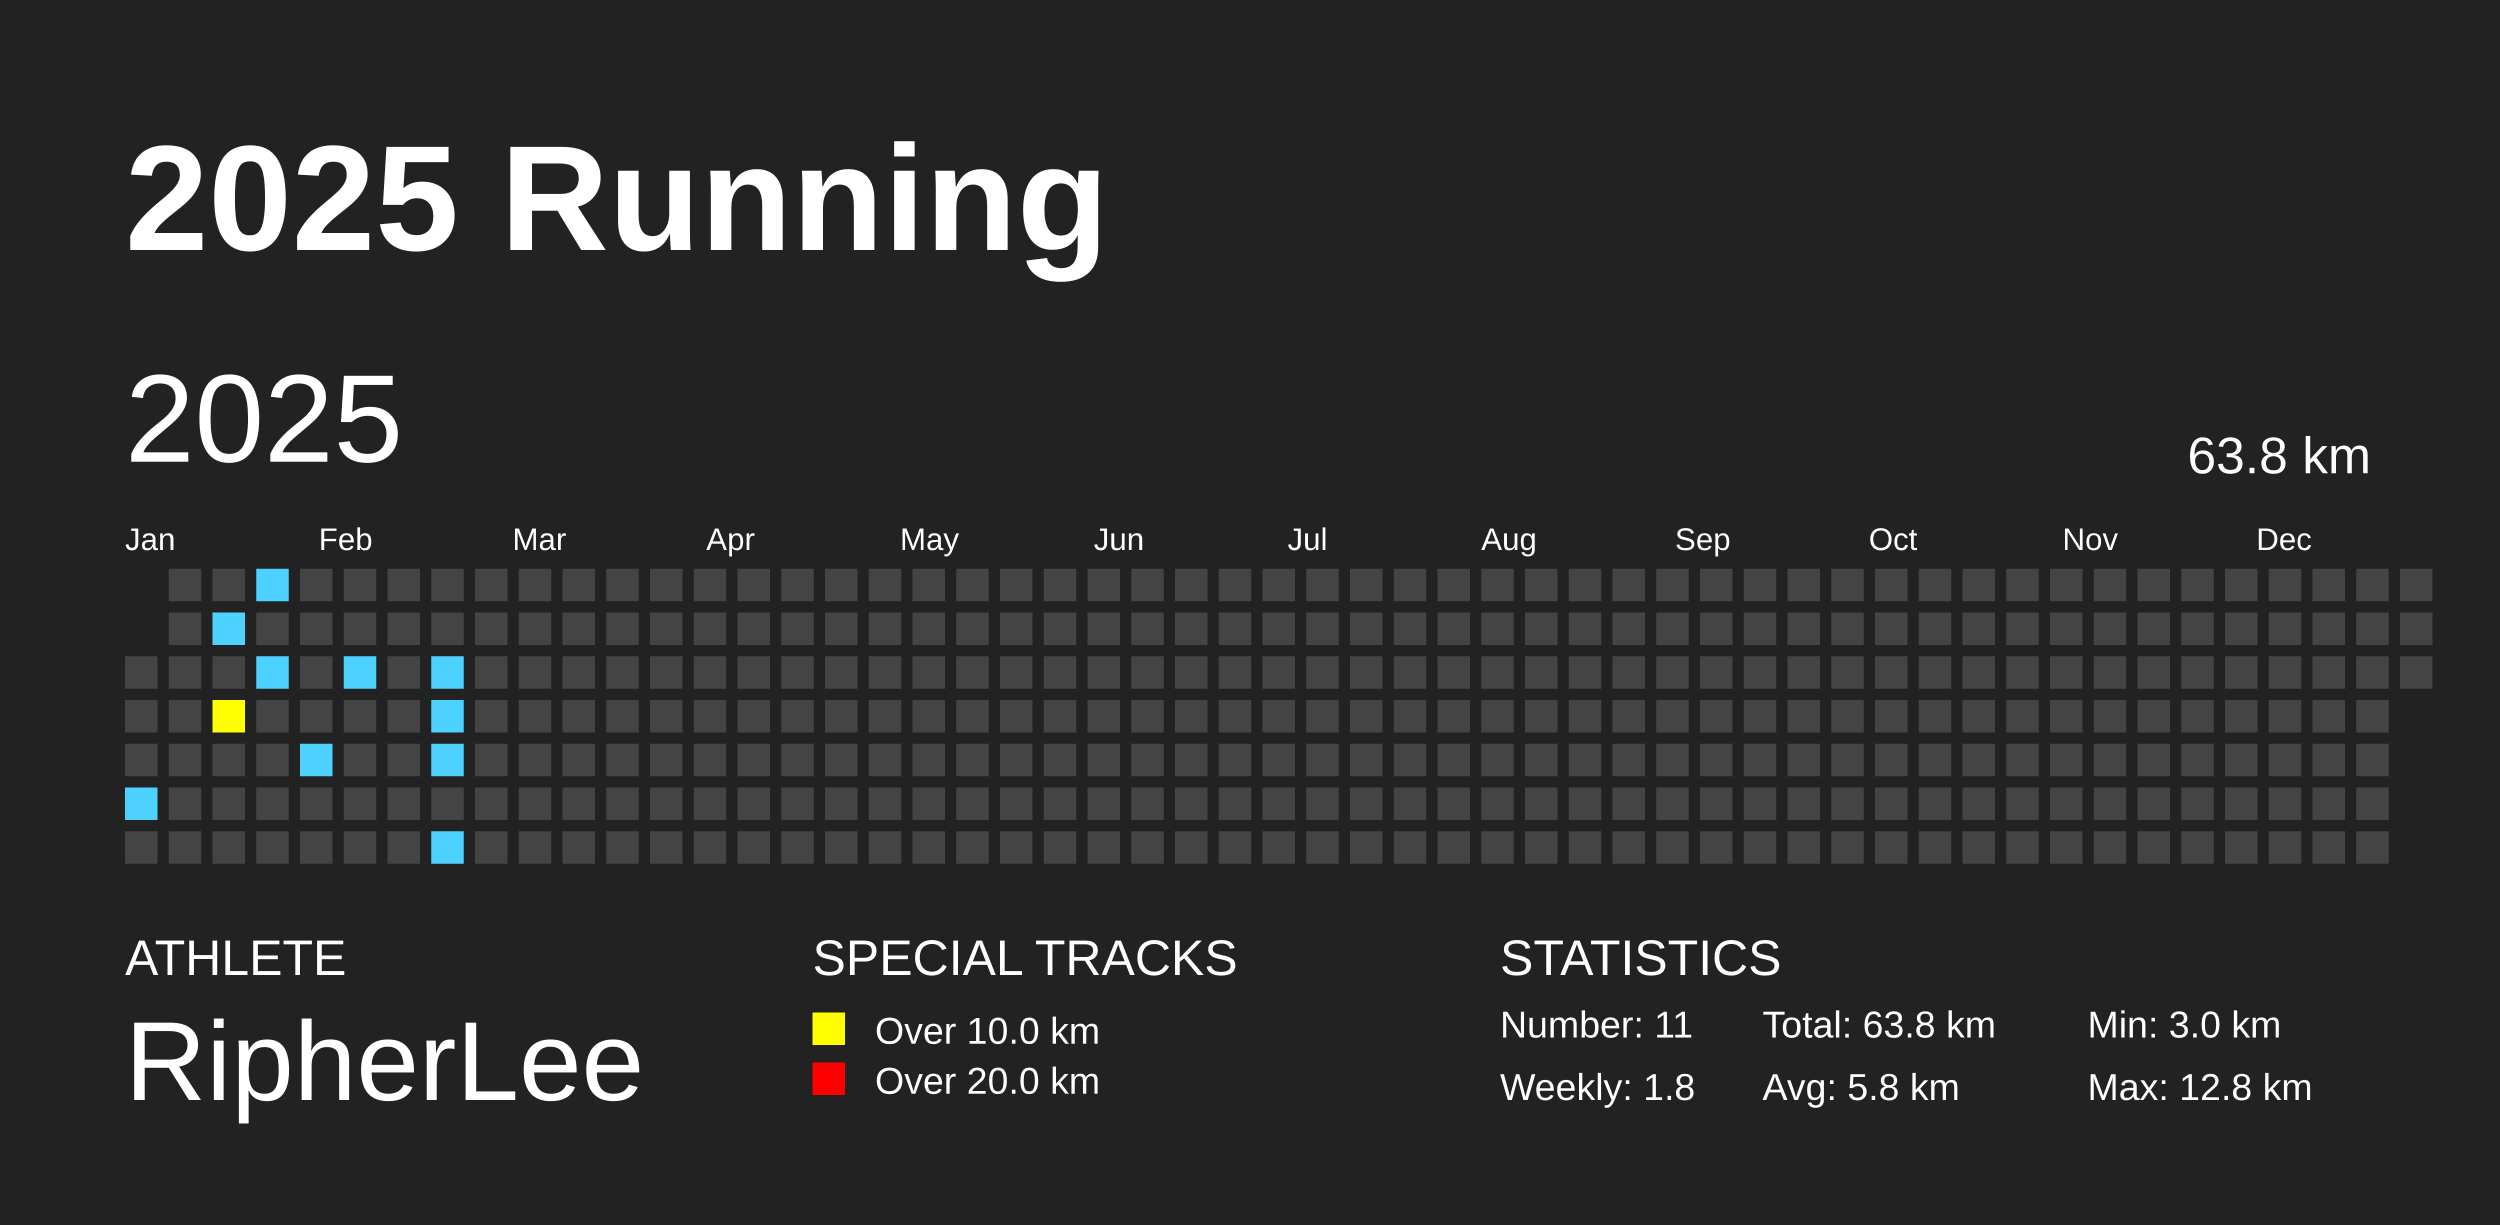
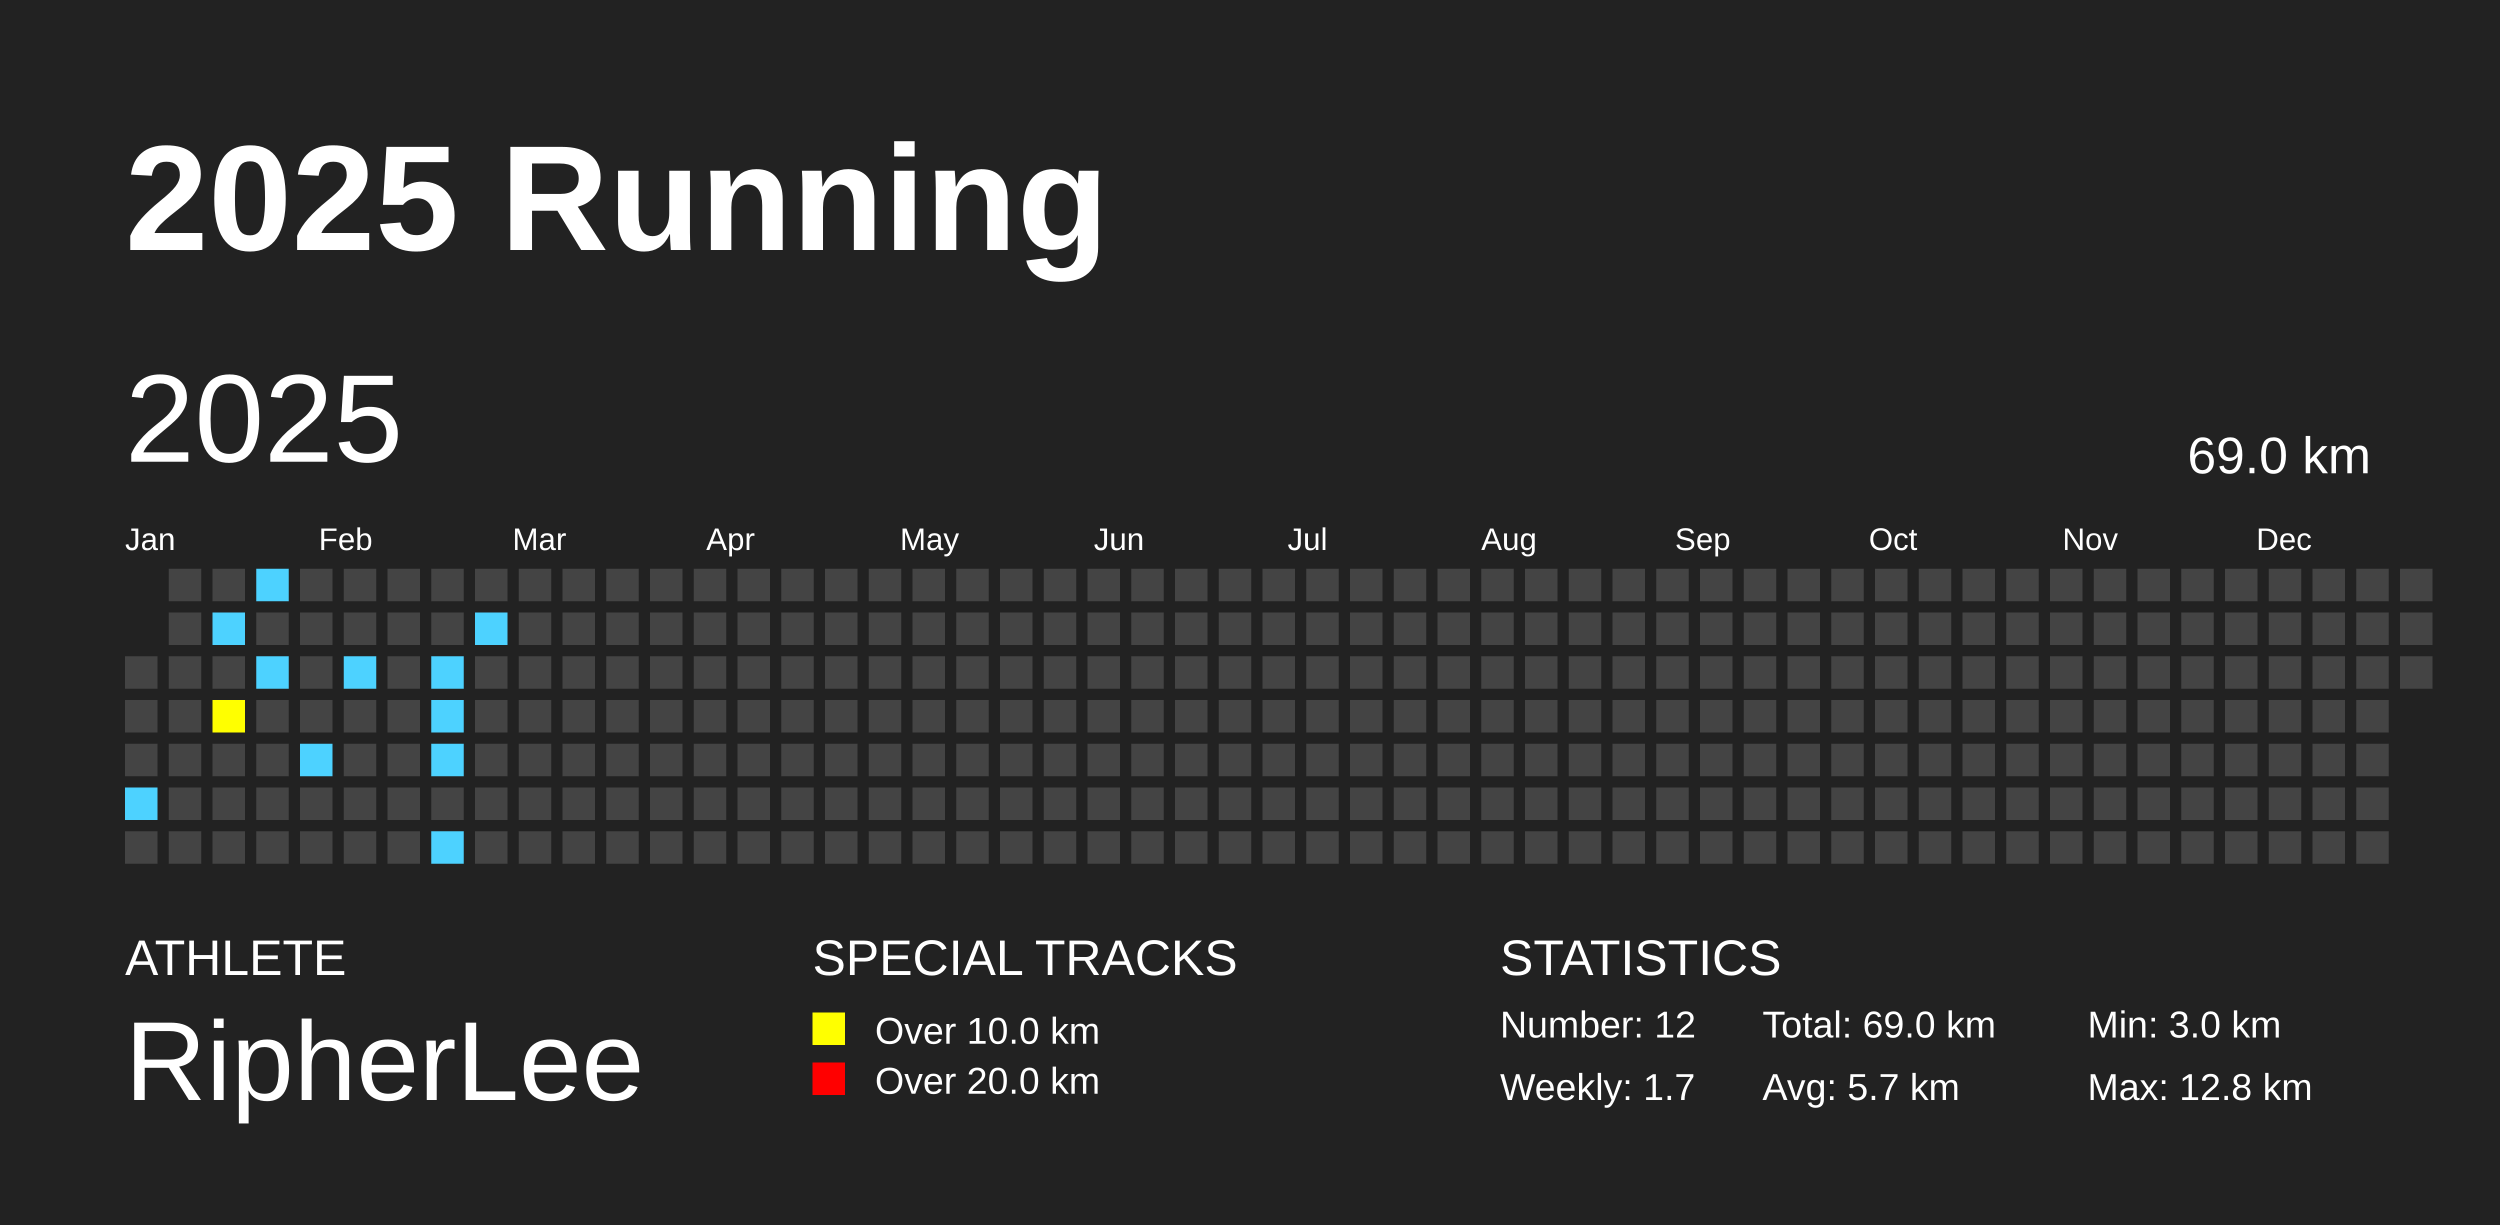
<svg xmlns="http://www.w3.org/2000/svg" baseProfile="full" height="98mm" version="1.1" viewBox="0,0,200,98" width="200mm">
  <defs />
  <rect fill="#222222" height="98" width="200" x="0" y="0" />
  <text fill="#FFFFFF" style="font-size:12px; font-family:Arial; font-weight:bold;" x="10" y="20">2025 Running</text>
  <text fill="#FFFFFF" style="font-size:4px; font-family:Arial" x="10" y="78">ATHLETE</text>
  <text fill="#FFFFFF" style="font-size:9px; font-family:Arial" x="10" y="88">RipherLee</text>
  <text fill="#FFFFFF" style="font-size:4px; font-family:Arial" x="65" y="78">SPECIAL TRACKS</text>
  <rect fill="yellow" height="2.6" width="2.6" x="65" y="81" />
  <text fill="#FFFFFF" style="font-size:3px; font-family:Arial" x="70" y="83.5">Over 10.0 km</text>
  <rect fill="red" height="2.6" width="2.6" x="65" y="85" />
  <text fill="#FFFFFF" style="font-size:3px; font-family:Arial" x="70" y="87.5">Over 20.0 km</text>
  <text fill="#FFFFFF" style="font-size:4px; font-family:Arial" x="120" y="78">STATISTICS</text>
-   <text fill="#FFFFFF" style="font-size:3px; font-family:Arial" x="120" y="83">Number: 11</text>
-   <text fill="#FFFFFF" style="font-size:3px; font-family:Arial" x="120" y="88">Weekly: 1.8</text>
-   <text fill="#FFFFFF" style="font-size:3px; font-family:Arial" x="141" y="83">Total: 63.8 km</text>
-   <text fill="#FFFFFF" style="font-size:3px; font-family:Arial" x="141" y="88">Avg: 5.8 km</text>
+   <text fill="#FFFFFF" style="font-size:3px; font-family:Arial" x="120" y="83">Number: 12</text>
+   <text fill="#FFFFFF" style="font-size:3px; font-family:Arial" x="120" y="88">Weekly: 1.7</text>
+   <text fill="#FFFFFF" style="font-size:3px; font-family:Arial" x="141" y="83">Total: 69.0 km</text>
+   <text fill="#FFFFFF" style="font-size:3px; font-family:Arial" x="141" y="88">Avg: 5.7 km</text>
  <text fill="#FFFFFF" style="font-size:3px; font-family:Arial" x="167" y="83">Min: 3.0 km</text>
  <text fill="#FFFFFF" style="font-size:3px; font-family:Arial" x="167" y="88">Max: 12.8 km</text>
  <text dominant-baseline="hanging" fill="#FFFFFF" style="font-size:10.0px; font-family:Arial;" x="10" y="30">2025</text>
-   <text dominant-baseline="hanging" fill="#FFFFFF" style="font-size:4.125px; font-family:Arial;" x="175" y="35">63.8 km</text>
+   <text dominant-baseline="hanging" fill="#FFFFFF" style="font-size:4.125px; font-family:Arial;" x="175" y="35">69.0 km</text>
  <text fill="#FFFFFF" style="font-size:2.5px; font-family:Arial" x="10.0" y="44">Jan</text>
  <text fill="#FFFFFF" style="font-size:2.5px; font-family:Arial" x="25.5" y="44">Feb</text>
  <text fill="#FFFFFF" style="font-size:2.5px; font-family:Arial" x="41.0" y="44">Mar</text>
  <text fill="#FFFFFF" style="font-size:2.5px; font-family:Arial" x="56.5" y="44">Apr</text>
  <text fill="#FFFFFF" style="font-size:2.5px; font-family:Arial" x="72.0" y="44">May</text>
  <text fill="#FFFFFF" style="font-size:2.5px; font-family:Arial" x="87.5" y="44">Jun</text>
  <text fill="#FFFFFF" style="font-size:2.5px; font-family:Arial" x="103.0" y="44">Jul</text>
  <text fill="#FFFFFF" style="font-size:2.5px; font-family:Arial" x="118.5" y="44">Aug</text>
  <text fill="#FFFFFF" style="font-size:2.5px; font-family:Arial" x="134.0" y="44">Sep</text>
  <text fill="#FFFFFF" style="font-size:2.5px; font-family:Arial" x="149.5" y="44">Oct</text>
  <text fill="#FFFFFF" style="font-size:2.5px; font-family:Arial" x="165.0" y="44">Nov</text>
  <text fill="#FFFFFF" style="font-size:2.5px; font-family:Arial" x="180.5" y="44">Dec</text>
  <rect fill="#444444" height="2.6" width="2.6" x="10.0" y="52.5" />
  <rect fill="#444444" height="2.6" width="2.6" x="10.0" y="56.0" />
  <rect fill="#444444" height="2.6" width="2.6" x="10.0" y="59.5" />
  <rect fill="#4DD2FF" height="2.6" width="2.6" x="10.0" y="63.0" />
  <rect fill="#444444" height="2.6" width="2.6" x="10.0" y="66.5" />
  <rect fill="#444444" height="2.6" width="2.6" x="13.5" y="45.5" />
  <rect fill="#444444" height="2.6" width="2.6" x="13.5" y="49.0" />
  <rect fill="#444444" height="2.6" width="2.6" x="13.5" y="52.5" />
  <rect fill="#444444" height="2.6" width="2.6" x="13.5" y="56.0" />
  <rect fill="#444444" height="2.6" width="2.6" x="13.5" y="59.5" />
  <rect fill="#444444" height="2.6" width="2.6" x="13.5" y="63.0" />
  <rect fill="#444444" height="2.6" width="2.6" x="13.5" y="66.5" />
  <rect fill="#444444" height="2.6" width="2.6" x="17.0" y="45.5" />
  <rect fill="#4DD2FF" height="2.6" width="2.6" x="17.0" y="49.0" />
  <rect fill="#444444" height="2.6" width="2.6" x="17.0" y="52.5" />
  <rect fill="yellow" height="2.6" width="2.6" x="17.0" y="56.0" />
  <rect fill="#444444" height="2.6" width="2.6" x="17.0" y="59.5" />
  <rect fill="#444444" height="2.6" width="2.6" x="17.0" y="63.0" />
  <rect fill="#444444" height="2.6" width="2.6" x="17.0" y="66.5" />
  <rect fill="#4DD2FF" height="2.6" width="2.6" x="20.5" y="45.5" />
  <rect fill="#444444" height="2.6" width="2.6" x="20.5" y="49.0" />
  <rect fill="#4DD2FF" height="2.6" width="2.6" x="20.5" y="52.5" />
  <rect fill="#444444" height="2.6" width="2.6" x="20.5" y="56.0" />
  <rect fill="#444444" height="2.6" width="2.6" x="20.5" y="59.5" />
  <rect fill="#444444" height="2.6" width="2.6" x="20.5" y="63.0" />
  <rect fill="#444444" height="2.6" width="2.6" x="20.5" y="66.5" />
  <rect fill="#444444" height="2.6" width="2.6" x="24.0" y="45.5" />
  <rect fill="#444444" height="2.6" width="2.6" x="24.0" y="49.0" />
  <rect fill="#444444" height="2.6" width="2.6" x="24.0" y="52.5" />
  <rect fill="#444444" height="2.6" width="2.6" x="24.0" y="56.0" />
  <rect fill="#4DD2FF" height="2.6" width="2.6" x="24.0" y="59.5" />
  <rect fill="#444444" height="2.6" width="2.6" x="24.0" y="63.0" />
  <rect fill="#444444" height="2.6" width="2.6" x="24.0" y="66.5" />
  <rect fill="#444444" height="2.6" width="2.6" x="27.5" y="45.5" />
  <rect fill="#444444" height="2.6" width="2.6" x="27.5" y="49.0" />
  <rect fill="#4DD2FF" height="2.6" width="2.6" x="27.5" y="52.5" />
  <rect fill="#444444" height="2.6" width="2.6" x="27.5" y="56.0" />
  <rect fill="#444444" height="2.6" width="2.6" x="27.5" y="59.5" />
  <rect fill="#444444" height="2.6" width="2.6" x="27.5" y="63.0" />
  <rect fill="#444444" height="2.6" width="2.6" x="27.5" y="66.5" />
  <rect fill="#444444" height="2.6" width="2.6" x="31.0" y="45.5" />
  <rect fill="#444444" height="2.6" width="2.6" x="31.0" y="49.0" />
  <rect fill="#444444" height="2.6" width="2.6" x="31.0" y="52.5" />
  <rect fill="#444444" height="2.6" width="2.6" x="31.0" y="56.0" />
  <rect fill="#444444" height="2.6" width="2.6" x="31.0" y="59.5" />
  <rect fill="#444444" height="2.6" width="2.6" x="31.0" y="63.0" />
  <rect fill="#444444" height="2.6" width="2.6" x="31.0" y="66.5" />
  <rect fill="#444444" height="2.6" width="2.6" x="34.5" y="45.5" />
  <rect fill="#444444" height="2.6" width="2.6" x="34.5" y="49.0" />
  <rect fill="#4DD2FF" height="2.6" width="2.6" x="34.5" y="52.5" />
  <rect fill="#4DD2FF" height="2.6" width="2.6" x="34.5" y="56.0" />
  <rect fill="#4DD2FF" height="2.6" width="2.6" x="34.5" y="59.5" />
  <rect fill="#444444" height="2.6" width="2.6" x="34.5" y="63.0" />
  <rect fill="#4DD2FF" height="2.6" width="2.6" x="34.5" y="66.5" />
  <rect fill="#444444" height="2.6" width="2.6" x="38.0" y="45.5" />
-   <rect fill="#444444" height="2.6" width="2.6" x="38.0" y="49.0" />
+   <rect fill="#4DD2FF" height="2.6" width="2.6" x="38.0" y="49.0" />
  <rect fill="#444444" height="2.6" width="2.6" x="38.0" y="52.5" />
  <rect fill="#444444" height="2.6" width="2.6" x="38.0" y="56.0" />
  <rect fill="#444444" height="2.6" width="2.6" x="38.0" y="59.5" />
  <rect fill="#444444" height="2.6" width="2.6" x="38.0" y="63.0" />
  <rect fill="#444444" height="2.6" width="2.6" x="38.0" y="66.5" />
  <rect fill="#444444" height="2.6" width="2.6" x="41.5" y="45.5" />
  <rect fill="#444444" height="2.6" width="2.6" x="41.5" y="49.0" />
  <rect fill="#444444" height="2.6" width="2.6" x="41.5" y="52.5" />
  <rect fill="#444444" height="2.6" width="2.6" x="41.5" y="56.0" />
  <rect fill="#444444" height="2.6" width="2.6" x="41.5" y="59.5" />
  <rect fill="#444444" height="2.6" width="2.6" x="41.5" y="63.0" />
  <rect fill="#444444" height="2.6" width="2.6" x="41.5" y="66.5" />
  <rect fill="#444444" height="2.6" width="2.6" x="45.0" y="45.5" />
  <rect fill="#444444" height="2.6" width="2.6" x="45.0" y="49.0" />
  <rect fill="#444444" height="2.6" width="2.6" x="45.0" y="52.5" />
  <rect fill="#444444" height="2.6" width="2.6" x="45.0" y="56.0" />
  <rect fill="#444444" height="2.6" width="2.6" x="45.0" y="59.5" />
  <rect fill="#444444" height="2.6" width="2.6" x="45.0" y="63.0" />
  <rect fill="#444444" height="2.6" width="2.6" x="45.0" y="66.5" />
  <rect fill="#444444" height="2.6" width="2.6" x="48.5" y="45.5" />
  <rect fill="#444444" height="2.6" width="2.6" x="48.5" y="49.0" />
  <rect fill="#444444" height="2.6" width="2.6" x="48.5" y="52.5" />
  <rect fill="#444444" height="2.6" width="2.6" x="48.5" y="56.0" />
  <rect fill="#444444" height="2.6" width="2.6" x="48.5" y="59.5" />
  <rect fill="#444444" height="2.6" width="2.6" x="48.5" y="63.0" />
  <rect fill="#444444" height="2.6" width="2.6" x="48.5" y="66.5" />
  <rect fill="#444444" height="2.6" width="2.6" x="52.0" y="45.5" />
  <rect fill="#444444" height="2.6" width="2.6" x="52.0" y="49.0" />
  <rect fill="#444444" height="2.6" width="2.6" x="52.0" y="52.5" />
  <rect fill="#444444" height="2.6" width="2.6" x="52.0" y="56.0" />
  <rect fill="#444444" height="2.6" width="2.6" x="52.0" y="59.5" />
  <rect fill="#444444" height="2.6" width="2.6" x="52.0" y="63.0" />
  <rect fill="#444444" height="2.6" width="2.6" x="52.0" y="66.5" />
  <rect fill="#444444" height="2.6" width="2.6" x="55.5" y="45.5" />
  <rect fill="#444444" height="2.6" width="2.6" x="55.5" y="49.0" />
  <rect fill="#444444" height="2.6" width="2.6" x="55.5" y="52.5" />
  <rect fill="#444444" height="2.6" width="2.6" x="55.5" y="56.0" />
  <rect fill="#444444" height="2.6" width="2.6" x="55.5" y="59.5" />
  <rect fill="#444444" height="2.6" width="2.6" x="55.5" y="63.0" />
  <rect fill="#444444" height="2.6" width="2.6" x="55.5" y="66.5" />
  <rect fill="#444444" height="2.6" width="2.6" x="59.0" y="45.5" />
  <rect fill="#444444" height="2.6" width="2.6" x="59.0" y="49.0" />
  <rect fill="#444444" height="2.6" width="2.6" x="59.0" y="52.5" />
  <rect fill="#444444" height="2.6" width="2.6" x="59.0" y="56.0" />
  <rect fill="#444444" height="2.6" width="2.6" x="59.0" y="59.5" />
  <rect fill="#444444" height="2.6" width="2.6" x="59.0" y="63.0" />
  <rect fill="#444444" height="2.6" width="2.6" x="59.0" y="66.5" />
  <rect fill="#444444" height="2.6" width="2.6" x="62.5" y="45.5" />
  <rect fill="#444444" height="2.6" width="2.6" x="62.5" y="49.0" />
  <rect fill="#444444" height="2.6" width="2.6" x="62.5" y="52.5" />
  <rect fill="#444444" height="2.6" width="2.6" x="62.5" y="56.0" />
  <rect fill="#444444" height="2.6" width="2.6" x="62.5" y="59.5" />
  <rect fill="#444444" height="2.6" width="2.6" x="62.5" y="63.0" />
  <rect fill="#444444" height="2.6" width="2.6" x="62.5" y="66.5" />
  <rect fill="#444444" height="2.6" width="2.6" x="66.0" y="45.5" />
  <rect fill="#444444" height="2.6" width="2.6" x="66.0" y="49.0" />
  <rect fill="#444444" height="2.6" width="2.6" x="66.0" y="52.5" />
  <rect fill="#444444" height="2.6" width="2.6" x="66.0" y="56.0" />
  <rect fill="#444444" height="2.6" width="2.6" x="66.0" y="59.5" />
  <rect fill="#444444" height="2.6" width="2.6" x="66.0" y="63.0" />
  <rect fill="#444444" height="2.6" width="2.6" x="66.0" y="66.5" />
  <rect fill="#444444" height="2.6" width="2.6" x="69.5" y="45.5" />
  <rect fill="#444444" height="2.6" width="2.6" x="69.5" y="49.0" />
  <rect fill="#444444" height="2.6" width="2.6" x="69.5" y="52.5" />
  <rect fill="#444444" height="2.6" width="2.6" x="69.5" y="56.0" />
  <rect fill="#444444" height="2.6" width="2.6" x="69.5" y="59.5" />
  <rect fill="#444444" height="2.6" width="2.6" x="69.5" y="63.0" />
  <rect fill="#444444" height="2.6" width="2.6" x="69.5" y="66.5" />
  <rect fill="#444444" height="2.6" width="2.6" x="73.0" y="45.5" />
  <rect fill="#444444" height="2.6" width="2.6" x="73.0" y="49.0" />
  <rect fill="#444444" height="2.6" width="2.6" x="73.0" y="52.5" />
  <rect fill="#444444" height="2.6" width="2.6" x="73.0" y="56.0" />
  <rect fill="#444444" height="2.6" width="2.6" x="73.0" y="59.5" />
  <rect fill="#444444" height="2.6" width="2.6" x="73.0" y="63.0" />
  <rect fill="#444444" height="2.6" width="2.6" x="73.0" y="66.5" />
  <rect fill="#444444" height="2.6" width="2.6" x="76.5" y="45.5" />
  <rect fill="#444444" height="2.6" width="2.6" x="76.5" y="49.0" />
  <rect fill="#444444" height="2.6" width="2.6" x="76.5" y="52.5" />
  <rect fill="#444444" height="2.6" width="2.6" x="76.5" y="56.0" />
  <rect fill="#444444" height="2.6" width="2.6" x="76.5" y="59.5" />
  <rect fill="#444444" height="2.6" width="2.6" x="76.5" y="63.0" />
  <rect fill="#444444" height="2.6" width="2.6" x="76.5" y="66.5" />
  <rect fill="#444444" height="2.6" width="2.6" x="80.0" y="45.5" />
  <rect fill="#444444" height="2.6" width="2.6" x="80.0" y="49.0" />
  <rect fill="#444444" height="2.6" width="2.6" x="80.0" y="52.5" />
  <rect fill="#444444" height="2.6" width="2.6" x="80.0" y="56.0" />
  <rect fill="#444444" height="2.6" width="2.6" x="80.0" y="59.5" />
  <rect fill="#444444" height="2.6" width="2.6" x="80.0" y="63.0" />
  <rect fill="#444444" height="2.6" width="2.6" x="80.0" y="66.5" />
  <rect fill="#444444" height="2.6" width="2.6" x="83.5" y="45.5" />
  <rect fill="#444444" height="2.6" width="2.6" x="83.5" y="49.0" />
  <rect fill="#444444" height="2.6" width="2.6" x="83.5" y="52.5" />
  <rect fill="#444444" height="2.6" width="2.6" x="83.5" y="56.0" />
  <rect fill="#444444" height="2.6" width="2.6" x="83.5" y="59.5" />
  <rect fill="#444444" height="2.6" width="2.6" x="83.5" y="63.0" />
  <rect fill="#444444" height="2.6" width="2.6" x="83.5" y="66.5" />
  <rect fill="#444444" height="2.6" width="2.6" x="87.0" y="45.5" />
  <rect fill="#444444" height="2.6" width="2.6" x="87.0" y="49.0" />
  <rect fill="#444444" height="2.6" width="2.6" x="87.0" y="52.5" />
  <rect fill="#444444" height="2.6" width="2.6" x="87.0" y="56.0" />
  <rect fill="#444444" height="2.6" width="2.6" x="87.0" y="59.5" />
  <rect fill="#444444" height="2.6" width="2.6" x="87.0" y="63.0" />
  <rect fill="#444444" height="2.6" width="2.6" x="87.0" y="66.5" />
  <rect fill="#444444" height="2.6" width="2.6" x="90.5" y="45.5" />
  <rect fill="#444444" height="2.6" width="2.6" x="90.5" y="49.0" />
  <rect fill="#444444" height="2.6" width="2.6" x="90.5" y="52.5" />
  <rect fill="#444444" height="2.6" width="2.6" x="90.5" y="56.0" />
  <rect fill="#444444" height="2.6" width="2.6" x="90.5" y="59.5" />
  <rect fill="#444444" height="2.6" width="2.6" x="90.5" y="63.0" />
  <rect fill="#444444" height="2.6" width="2.6" x="90.5" y="66.5" />
  <rect fill="#444444" height="2.6" width="2.6" x="94.0" y="45.5" />
  <rect fill="#444444" height="2.6" width="2.6" x="94.0" y="49.0" />
  <rect fill="#444444" height="2.6" width="2.6" x="94.0" y="52.5" />
  <rect fill="#444444" height="2.6" width="2.6" x="94.0" y="56.0" />
  <rect fill="#444444" height="2.6" width="2.6" x="94.0" y="59.5" />
  <rect fill="#444444" height="2.6" width="2.6" x="94.0" y="63.0" />
  <rect fill="#444444" height="2.6" width="2.6" x="94.0" y="66.5" />
  <rect fill="#444444" height="2.6" width="2.6" x="97.5" y="45.5" />
  <rect fill="#444444" height="2.6" width="2.6" x="97.5" y="49.0" />
  <rect fill="#444444" height="2.6" width="2.6" x="97.5" y="52.5" />
  <rect fill="#444444" height="2.6" width="2.6" x="97.5" y="56.0" />
  <rect fill="#444444" height="2.6" width="2.6" x="97.5" y="59.5" />
  <rect fill="#444444" height="2.6" width="2.6" x="97.5" y="63.0" />
  <rect fill="#444444" height="2.6" width="2.6" x="97.5" y="66.5" />
  <rect fill="#444444" height="2.6" width="2.6" x="101.0" y="45.5" />
  <rect fill="#444444" height="2.6" width="2.6" x="101.0" y="49.0" />
  <rect fill="#444444" height="2.6" width="2.6" x="101.0" y="52.5" />
  <rect fill="#444444" height="2.6" width="2.6" x="101.0" y="56.0" />
  <rect fill="#444444" height="2.6" width="2.6" x="101.0" y="59.5" />
  <rect fill="#444444" height="2.6" width="2.6" x="101.0" y="63.0" />
  <rect fill="#444444" height="2.6" width="2.6" x="101.0" y="66.5" />
  <rect fill="#444444" height="2.6" width="2.6" x="104.5" y="45.5" />
  <rect fill="#444444" height="2.6" width="2.6" x="104.5" y="49.0" />
  <rect fill="#444444" height="2.6" width="2.6" x="104.5" y="52.5" />
  <rect fill="#444444" height="2.6" width="2.6" x="104.5" y="56.0" />
  <rect fill="#444444" height="2.6" width="2.6" x="104.5" y="59.5" />
  <rect fill="#444444" height="2.6" width="2.6" x="104.5" y="63.0" />
  <rect fill="#444444" height="2.6" width="2.6" x="104.5" y="66.5" />
  <rect fill="#444444" height="2.6" width="2.6" x="108.0" y="45.5" />
  <rect fill="#444444" height="2.6" width="2.6" x="108.0" y="49.0" />
  <rect fill="#444444" height="2.6" width="2.6" x="108.0" y="52.5" />
  <rect fill="#444444" height="2.6" width="2.6" x="108.0" y="56.0" />
  <rect fill="#444444" height="2.6" width="2.6" x="108.0" y="59.5" />
  <rect fill="#444444" height="2.6" width="2.6" x="108.0" y="63.0" />
  <rect fill="#444444" height="2.6" width="2.6" x="108.0" y="66.5" />
  <rect fill="#444444" height="2.6" width="2.6" x="111.5" y="45.5" />
  <rect fill="#444444" height="2.6" width="2.6" x="111.5" y="49.0" />
  <rect fill="#444444" height="2.6" width="2.6" x="111.5" y="52.5" />
  <rect fill="#444444" height="2.6" width="2.6" x="111.5" y="56.0" />
  <rect fill="#444444" height="2.6" width="2.6" x="111.5" y="59.5" />
  <rect fill="#444444" height="2.6" width="2.6" x="111.5" y="63.0" />
  <rect fill="#444444" height="2.6" width="2.6" x="111.5" y="66.5" />
  <rect fill="#444444" height="2.6" width="2.6" x="115.0" y="45.5" />
  <rect fill="#444444" height="2.6" width="2.6" x="115.0" y="49.0" />
  <rect fill="#444444" height="2.6" width="2.6" x="115.0" y="52.5" />
  <rect fill="#444444" height="2.6" width="2.6" x="115.0" y="56.0" />
  <rect fill="#444444" height="2.6" width="2.6" x="115.0" y="59.5" />
  <rect fill="#444444" height="2.6" width="2.6" x="115.0" y="63.0" />
  <rect fill="#444444" height="2.6" width="2.6" x="115.0" y="66.5" />
  <rect fill="#444444" height="2.6" width="2.6" x="118.5" y="45.5" />
  <rect fill="#444444" height="2.6" width="2.6" x="118.5" y="49.0" />
  <rect fill="#444444" height="2.6" width="2.6" x="118.5" y="52.5" />
  <rect fill="#444444" height="2.6" width="2.6" x="118.5" y="56.0" />
  <rect fill="#444444" height="2.6" width="2.6" x="118.5" y="59.5" />
  <rect fill="#444444" height="2.6" width="2.6" x="118.5" y="63.0" />
  <rect fill="#444444" height="2.6" width="2.6" x="118.5" y="66.5" />
  <rect fill="#444444" height="2.6" width="2.6" x="122.0" y="45.5" />
  <rect fill="#444444" height="2.6" width="2.6" x="122.0" y="49.0" />
  <rect fill="#444444" height="2.6" width="2.6" x="122.0" y="52.5" />
  <rect fill="#444444" height="2.6" width="2.6" x="122.0" y="56.0" />
  <rect fill="#444444" height="2.6" width="2.6" x="122.0" y="59.5" />
  <rect fill="#444444" height="2.6" width="2.6" x="122.0" y="63.0" />
  <rect fill="#444444" height="2.6" width="2.6" x="122.0" y="66.5" />
  <rect fill="#444444" height="2.6" width="2.6" x="125.5" y="45.5" />
  <rect fill="#444444" height="2.6" width="2.6" x="125.5" y="49.0" />
  <rect fill="#444444" height="2.6" width="2.6" x="125.5" y="52.5" />
  <rect fill="#444444" height="2.6" width="2.6" x="125.5" y="56.0" />
  <rect fill="#444444" height="2.6" width="2.6" x="125.5" y="59.5" />
  <rect fill="#444444" height="2.6" width="2.6" x="125.5" y="63.0" />
  <rect fill="#444444" height="2.6" width="2.6" x="125.5" y="66.5" />
  <rect fill="#444444" height="2.6" width="2.6" x="129.0" y="45.5" />
  <rect fill="#444444" height="2.6" width="2.6" x="129.0" y="49.0" />
  <rect fill="#444444" height="2.6" width="2.6" x="129.0" y="52.5" />
  <rect fill="#444444" height="2.6" width="2.6" x="129.0" y="56.0" />
  <rect fill="#444444" height="2.6" width="2.6" x="129.0" y="59.5" />
  <rect fill="#444444" height="2.6" width="2.6" x="129.0" y="63.0" />
  <rect fill="#444444" height="2.6" width="2.6" x="129.0" y="66.5" />
  <rect fill="#444444" height="2.6" width="2.6" x="132.5" y="45.5" />
  <rect fill="#444444" height="2.6" width="2.6" x="132.5" y="49.0" />
  <rect fill="#444444" height="2.6" width="2.6" x="132.5" y="52.5" />
  <rect fill="#444444" height="2.6" width="2.6" x="132.5" y="56.0" />
  <rect fill="#444444" height="2.6" width="2.6" x="132.5" y="59.5" />
  <rect fill="#444444" height="2.6" width="2.6" x="132.5" y="63.0" />
  <rect fill="#444444" height="2.6" width="2.6" x="132.5" y="66.5" />
  <rect fill="#444444" height="2.6" width="2.6" x="136.0" y="45.5" />
  <rect fill="#444444" height="2.6" width="2.6" x="136.0" y="49.0" />
  <rect fill="#444444" height="2.6" width="2.6" x="136.0" y="52.5" />
  <rect fill="#444444" height="2.6" width="2.6" x="136.0" y="56.0" />
  <rect fill="#444444" height="2.6" width="2.6" x="136.0" y="59.5" />
  <rect fill="#444444" height="2.6" width="2.6" x="136.0" y="63.0" />
  <rect fill="#444444" height="2.6" width="2.6" x="136.0" y="66.5" />
  <rect fill="#444444" height="2.6" width="2.6" x="139.5" y="45.5" />
  <rect fill="#444444" height="2.6" width="2.6" x="139.5" y="49.0" />
  <rect fill="#444444" height="2.6" width="2.6" x="139.5" y="52.5" />
  <rect fill="#444444" height="2.6" width="2.6" x="139.5" y="56.0" />
  <rect fill="#444444" height="2.6" width="2.6" x="139.5" y="59.5" />
  <rect fill="#444444" height="2.6" width="2.6" x="139.5" y="63.0" />
  <rect fill="#444444" height="2.6" width="2.6" x="139.5" y="66.5" />
  <rect fill="#444444" height="2.6" width="2.6" x="143.0" y="45.5" />
  <rect fill="#444444" height="2.6" width="2.6" x="143.0" y="49.0" />
  <rect fill="#444444" height="2.6" width="2.6" x="143.0" y="52.5" />
  <rect fill="#444444" height="2.6" width="2.6" x="143.0" y="56.0" />
  <rect fill="#444444" height="2.6" width="2.6" x="143.0" y="59.5" />
  <rect fill="#444444" height="2.6" width="2.6" x="143.0" y="63.0" />
  <rect fill="#444444" height="2.6" width="2.6" x="143.0" y="66.5" />
  <rect fill="#444444" height="2.6" width="2.6" x="146.5" y="45.5" />
  <rect fill="#444444" height="2.6" width="2.6" x="146.5" y="49.0" />
  <rect fill="#444444" height="2.6" width="2.6" x="146.5" y="52.5" />
  <rect fill="#444444" height="2.6" width="2.6" x="146.5" y="56.0" />
  <rect fill="#444444" height="2.6" width="2.6" x="146.5" y="59.5" />
  <rect fill="#444444" height="2.6" width="2.6" x="146.5" y="63.0" />
  <rect fill="#444444" height="2.6" width="2.6" x="146.5" y="66.5" />
  <rect fill="#444444" height="2.6" width="2.6" x="150.0" y="45.5" />
  <rect fill="#444444" height="2.6" width="2.6" x="150.0" y="49.0" />
  <rect fill="#444444" height="2.6" width="2.6" x="150.0" y="52.5" />
  <rect fill="#444444" height="2.6" width="2.6" x="150.0" y="56.0" />
  <rect fill="#444444" height="2.6" width="2.6" x="150.0" y="59.5" />
  <rect fill="#444444" height="2.6" width="2.6" x="150.0" y="63.0" />
  <rect fill="#444444" height="2.6" width="2.6" x="150.0" y="66.5" />
  <rect fill="#444444" height="2.6" width="2.6" x="153.5" y="45.5" />
  <rect fill="#444444" height="2.6" width="2.6" x="153.5" y="49.0" />
  <rect fill="#444444" height="2.6" width="2.6" x="153.5" y="52.5" />
  <rect fill="#444444" height="2.6" width="2.6" x="153.5" y="56.0" />
  <rect fill="#444444" height="2.6" width="2.6" x="153.5" y="59.5" />
  <rect fill="#444444" height="2.6" width="2.6" x="153.5" y="63.0" />
  <rect fill="#444444" height="2.6" width="2.6" x="153.5" y="66.5" />
  <rect fill="#444444" height="2.6" width="2.6" x="157.0" y="45.5" />
  <rect fill="#444444" height="2.6" width="2.6" x="157.0" y="49.0" />
  <rect fill="#444444" height="2.6" width="2.6" x="157.0" y="52.5" />
  <rect fill="#444444" height="2.6" width="2.6" x="157.0" y="56.0" />
  <rect fill="#444444" height="2.6" width="2.6" x="157.0" y="59.5" />
  <rect fill="#444444" height="2.6" width="2.6" x="157.0" y="63.0" />
  <rect fill="#444444" height="2.6" width="2.6" x="157.0" y="66.5" />
  <rect fill="#444444" height="2.6" width="2.6" x="160.5" y="45.5" />
  <rect fill="#444444" height="2.6" width="2.6" x="160.5" y="49.0" />
  <rect fill="#444444" height="2.6" width="2.6" x="160.5" y="52.5" />
  <rect fill="#444444" height="2.6" width="2.6" x="160.5" y="56.0" />
  <rect fill="#444444" height="2.6" width="2.6" x="160.5" y="59.5" />
  <rect fill="#444444" height="2.6" width="2.6" x="160.5" y="63.0" />
  <rect fill="#444444" height="2.6" width="2.6" x="160.5" y="66.5" />
  <rect fill="#444444" height="2.6" width="2.6" x="164.0" y="45.5" />
  <rect fill="#444444" height="2.6" width="2.6" x="164.0" y="49.0" />
  <rect fill="#444444" height="2.6" width="2.6" x="164.0" y="52.5" />
  <rect fill="#444444" height="2.6" width="2.6" x="164.0" y="56.0" />
  <rect fill="#444444" height="2.6" width="2.6" x="164.0" y="59.5" />
  <rect fill="#444444" height="2.6" width="2.6" x="164.0" y="63.0" />
  <rect fill="#444444" height="2.6" width="2.6" x="164.0" y="66.5" />
  <rect fill="#444444" height="2.6" width="2.6" x="167.5" y="45.5" />
  <rect fill="#444444" height="2.6" width="2.6" x="167.5" y="49.0" />
  <rect fill="#444444" height="2.6" width="2.6" x="167.5" y="52.5" />
  <rect fill="#444444" height="2.6" width="2.6" x="167.5" y="56.0" />
  <rect fill="#444444" height="2.6" width="2.6" x="167.5" y="59.5" />
  <rect fill="#444444" height="2.6" width="2.6" x="167.5" y="63.0" />
  <rect fill="#444444" height="2.6" width="2.6" x="167.5" y="66.5" />
  <rect fill="#444444" height="2.6" width="2.6" x="171.0" y="45.5" />
  <rect fill="#444444" height="2.6" width="2.6" x="171.0" y="49.0" />
  <rect fill="#444444" height="2.6" width="2.6" x="171.0" y="52.5" />
  <rect fill="#444444" height="2.6" width="2.6" x="171.0" y="56.0" />
  <rect fill="#444444" height="2.6" width="2.6" x="171.0" y="59.5" />
  <rect fill="#444444" height="2.6" width="2.6" x="171.0" y="63.0" />
  <rect fill="#444444" height="2.6" width="2.6" x="171.0" y="66.5" />
  <rect fill="#444444" height="2.6" width="2.6" x="174.5" y="45.5" />
  <rect fill="#444444" height="2.6" width="2.6" x="174.5" y="49.0" />
  <rect fill="#444444" height="2.6" width="2.6" x="174.5" y="52.5" />
  <rect fill="#444444" height="2.6" width="2.6" x="174.5" y="56.0" />
  <rect fill="#444444" height="2.6" width="2.6" x="174.5" y="59.5" />
  <rect fill="#444444" height="2.6" width="2.6" x="174.5" y="63.0" />
  <rect fill="#444444" height="2.6" width="2.6" x="174.5" y="66.5" />
  <rect fill="#444444" height="2.6" width="2.6" x="178.0" y="45.5" />
  <rect fill="#444444" height="2.6" width="2.6" x="178.0" y="49.0" />
  <rect fill="#444444" height="2.6" width="2.6" x="178.0" y="52.5" />
  <rect fill="#444444" height="2.6" width="2.6" x="178.0" y="56.0" />
  <rect fill="#444444" height="2.6" width="2.6" x="178.0" y="59.5" />
  <rect fill="#444444" height="2.6" width="2.6" x="178.0" y="63.0" />
  <rect fill="#444444" height="2.6" width="2.6" x="178.0" y="66.5" />
  <rect fill="#444444" height="2.6" width="2.6" x="181.5" y="45.5" />
  <rect fill="#444444" height="2.6" width="2.6" x="181.5" y="49.0" />
  <rect fill="#444444" height="2.6" width="2.6" x="181.5" y="52.5" />
  <rect fill="#444444" height="2.6" width="2.6" x="181.5" y="56.0" />
  <rect fill="#444444" height="2.6" width="2.6" x="181.5" y="59.5" />
  <rect fill="#444444" height="2.6" width="2.6" x="181.5" y="63.0" />
  <rect fill="#444444" height="2.6" width="2.6" x="181.5" y="66.5" />
  <rect fill="#444444" height="2.6" width="2.6" x="185.0" y="45.5" />
  <rect fill="#444444" height="2.6" width="2.6" x="185.0" y="49.0" />
  <rect fill="#444444" height="2.6" width="2.6" x="185.0" y="52.5" />
  <rect fill="#444444" height="2.6" width="2.6" x="185.0" y="56.0" />
  <rect fill="#444444" height="2.6" width="2.6" x="185.0" y="59.5" />
  <rect fill="#444444" height="2.6" width="2.6" x="185.0" y="63.0" />
  <rect fill="#444444" height="2.6" width="2.6" x="185.0" y="66.5" />
  <rect fill="#444444" height="2.6" width="2.6" x="188.5" y="45.5" />
  <rect fill="#444444" height="2.6" width="2.6" x="188.5" y="49.0" />
  <rect fill="#444444" height="2.6" width="2.6" x="188.5" y="52.5" />
  <rect fill="#444444" height="2.6" width="2.6" x="188.5" y="56.0" />
  <rect fill="#444444" height="2.6" width="2.6" x="188.5" y="59.5" />
  <rect fill="#444444" height="2.6" width="2.6" x="188.5" y="63.0" />
  <rect fill="#444444" height="2.6" width="2.6" x="188.5" y="66.5" />
  <rect fill="#444444" height="2.6" width="2.6" x="192.0" y="45.5" />
  <rect fill="#444444" height="2.6" width="2.6" x="192.0" y="49.0" />
  <rect fill="#444444" height="2.6" width="2.6" x="192.0" y="52.5" />
</svg>
